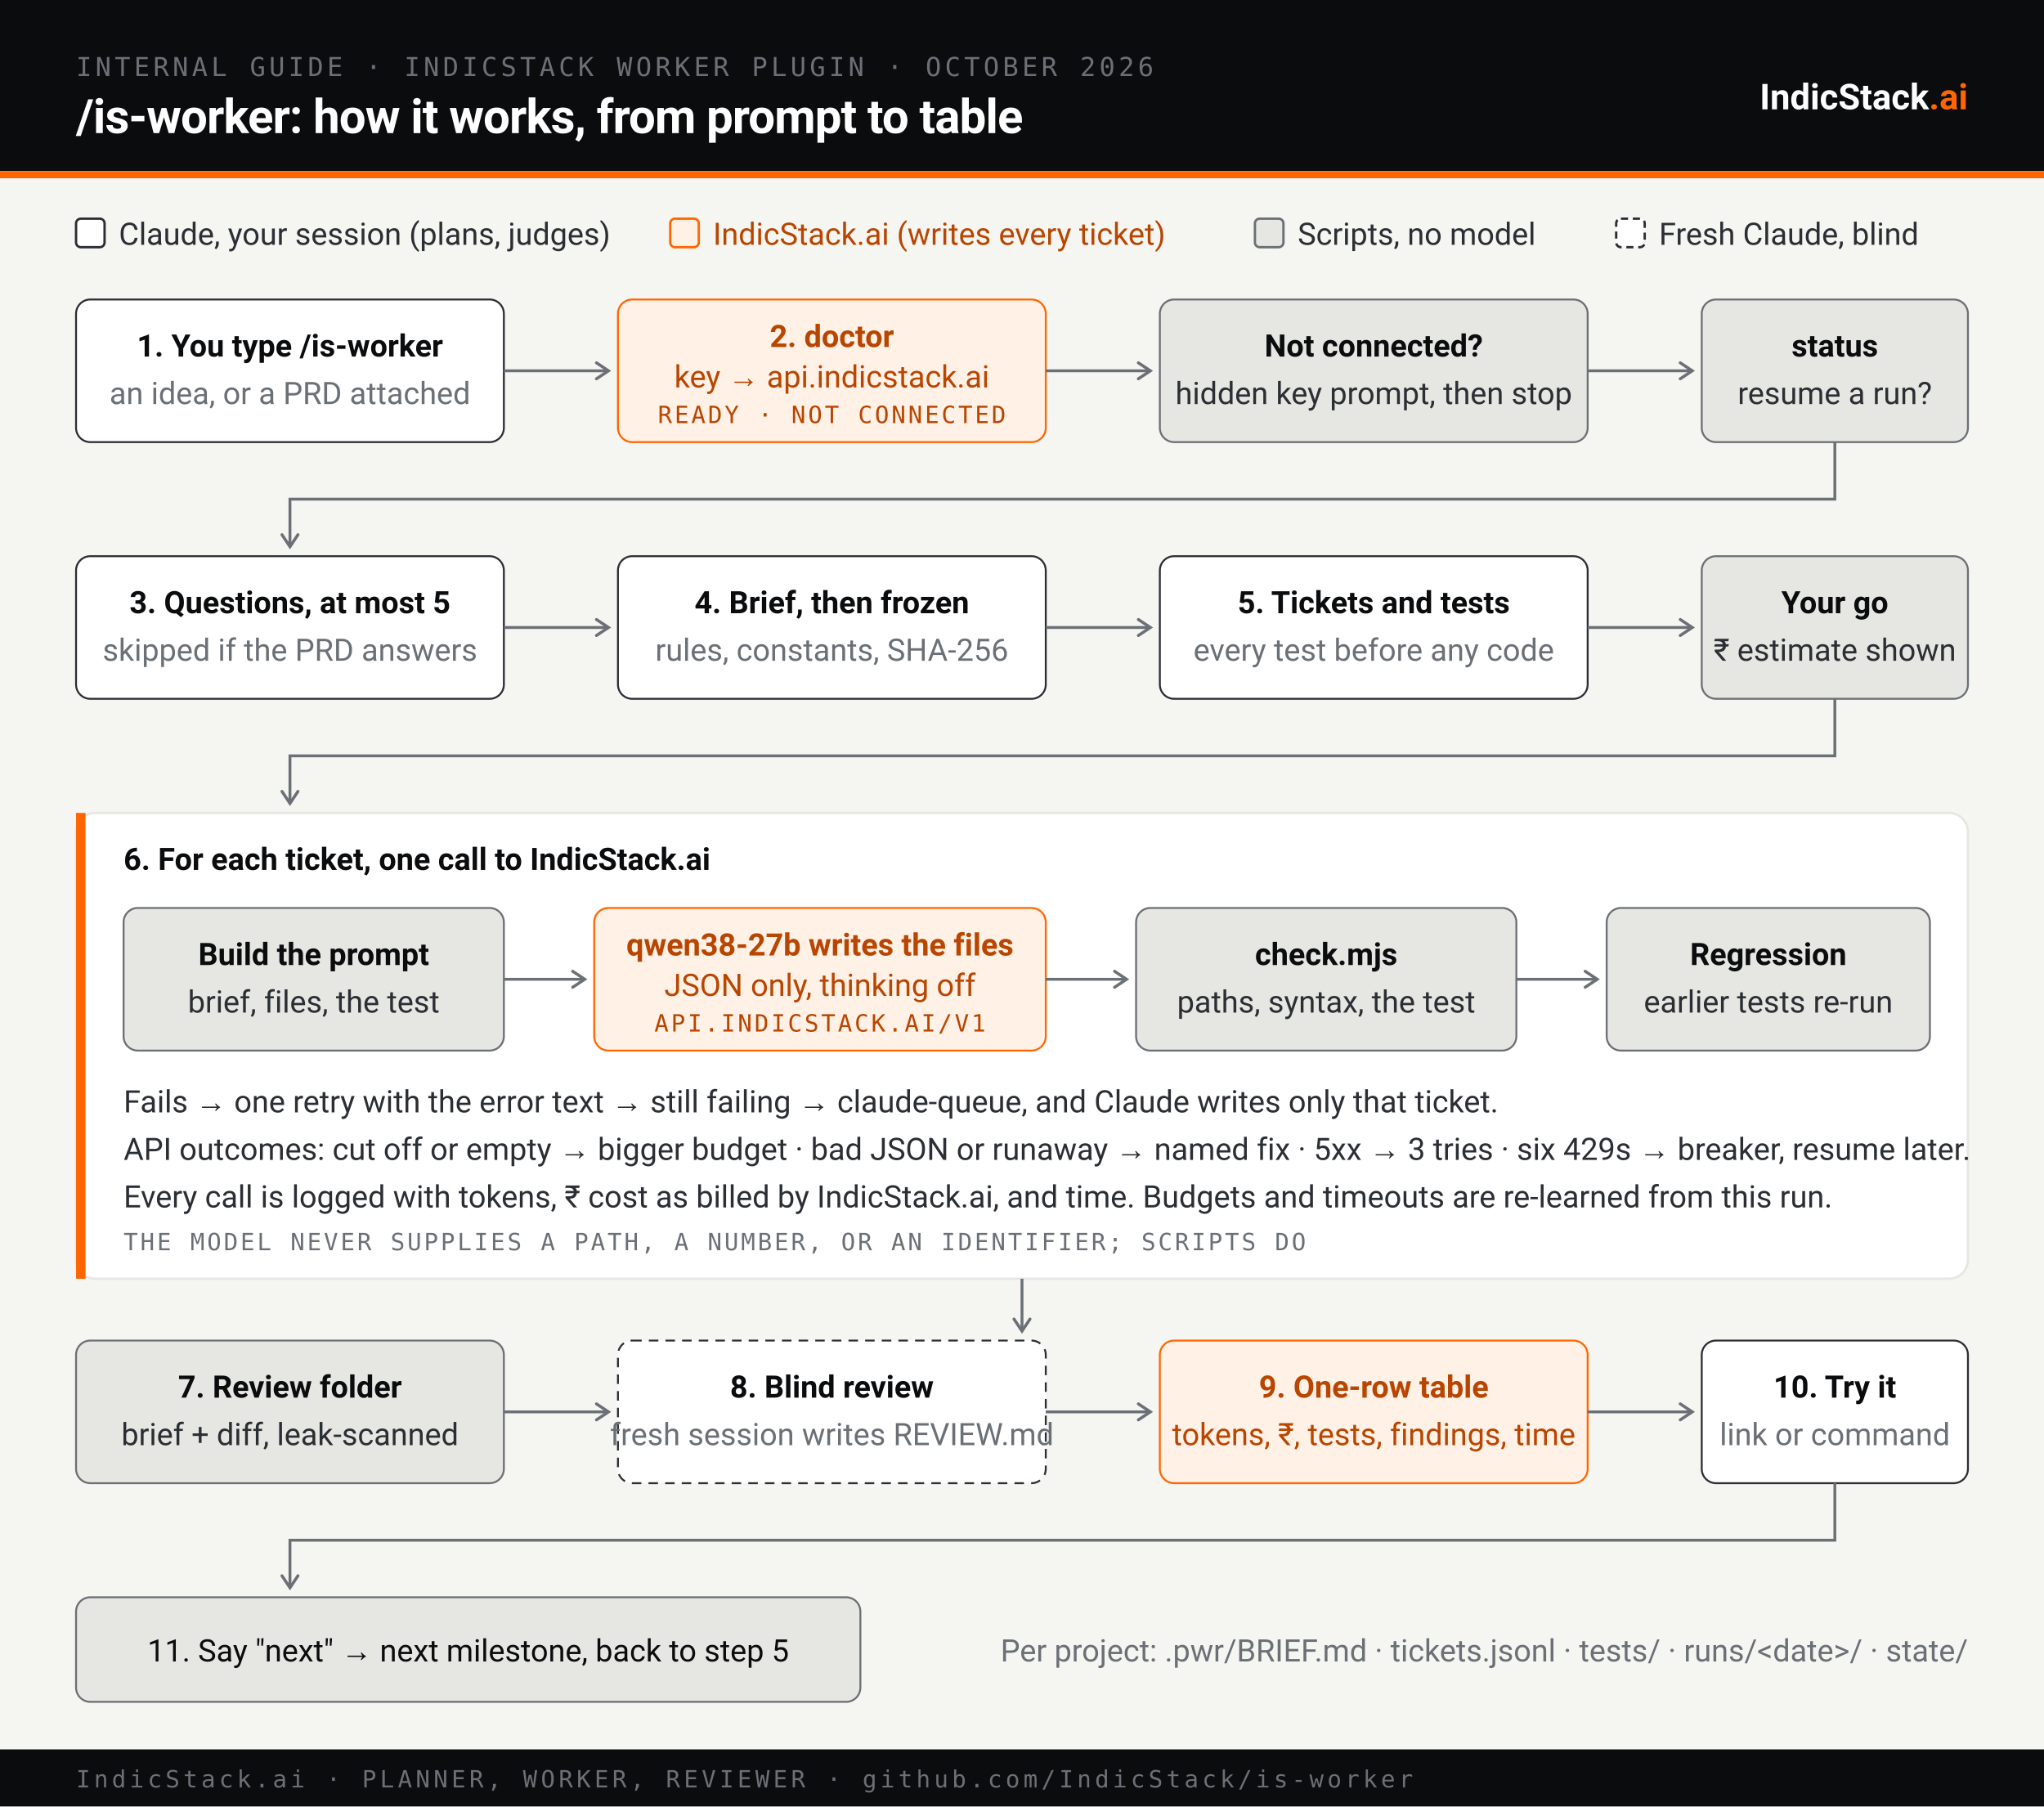
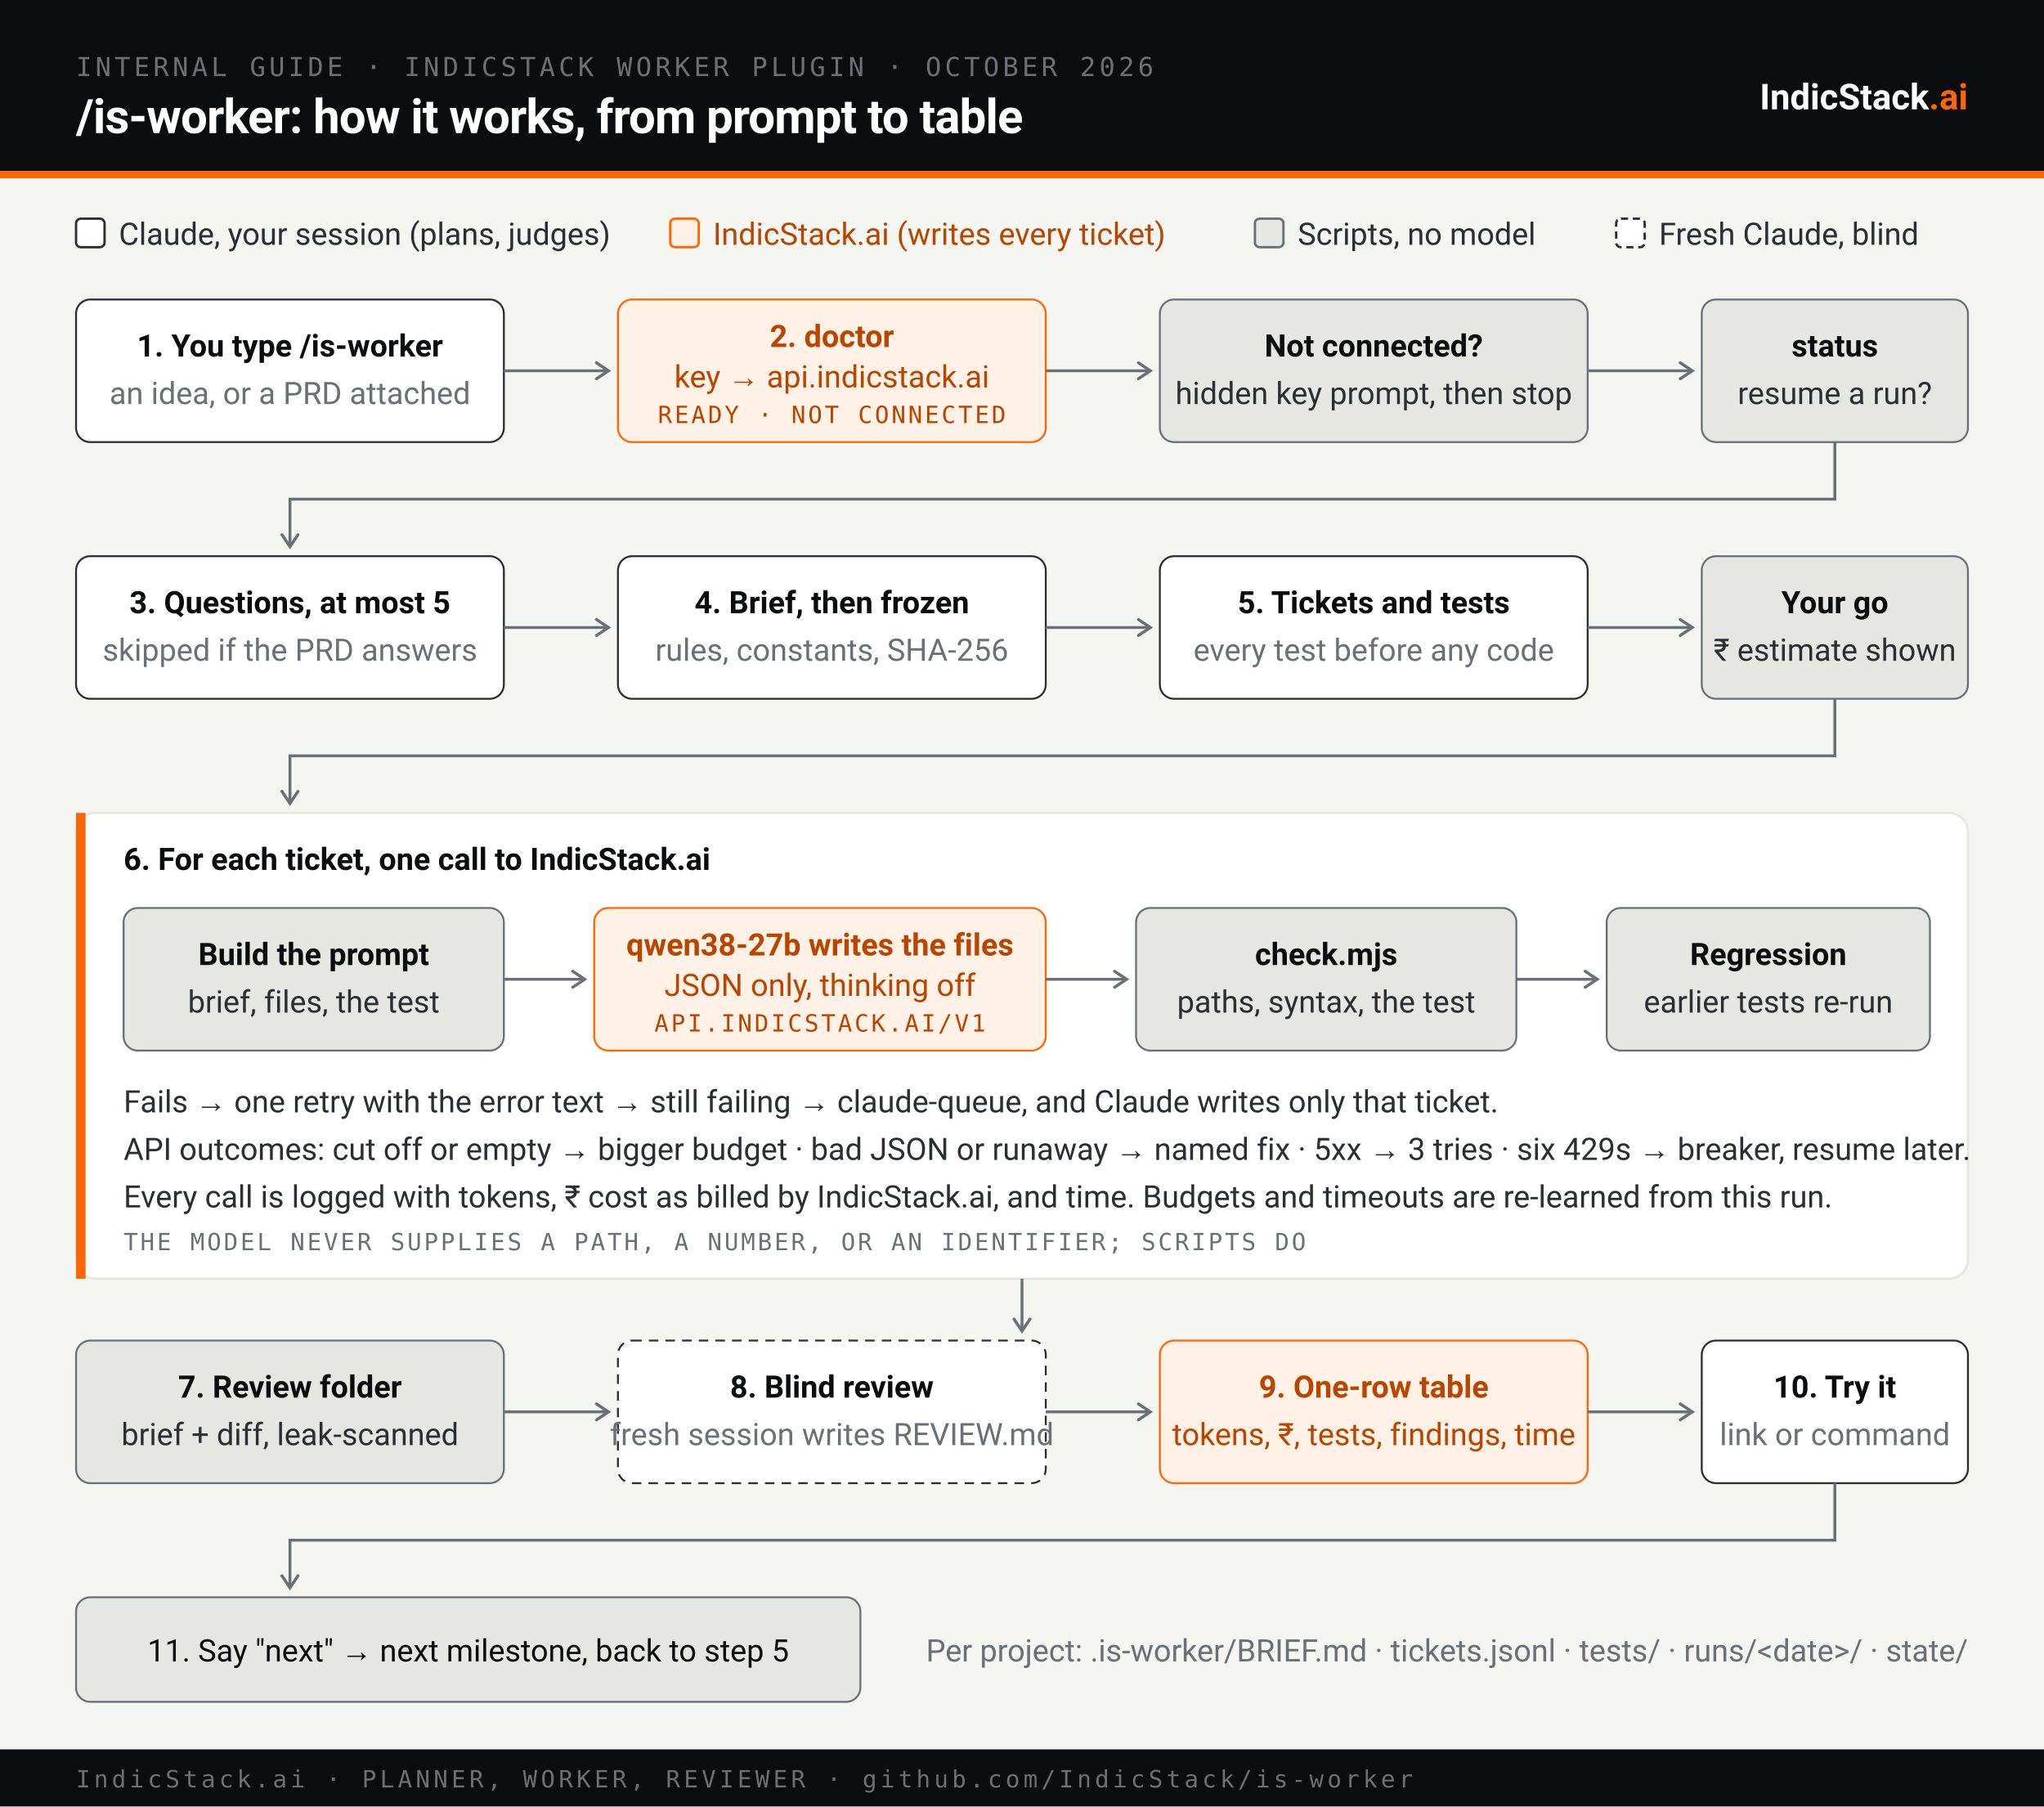
<svg xmlns="http://www.w3.org/2000/svg" width="860" height="760" viewBox="0 0 860 760" font-family="-apple-system, BlinkMacSystemFont, 'Segoe UI', Roboto, Arial, sans-serif" font-size="13">
  <defs>
    <marker id="a" viewBox="0 0 10 10" refX="8" refY="5" markerWidth="7" markerHeight="7" orient="auto">
      <path d="M2 1L8 5L2 9" fill="none" stroke="#6b7076" stroke-width="1.5" stroke-linecap="round" />
    </marker>
  </defs>
  <rect width="860" height="760" fill="#f5f5f2" />
  <rect x="0" y="0" width="860" height="72" fill="#0a0c0d" />
  <rect x="0" y="72" width="860" height="3" fill="#ff6602" />
  <text x="32" y="32" font-size="11" fill="#6b7076" font-family="'JetBrains Mono', Menlo, monospace" letter-spacing="1.5">INTERNAL GUIDE · INDICSTACK WORKER PLUGIN · OCTOBER 2026</text>
  <text x="32" y="56" font-size="20" font-weight="700" fill="#ffffff" letter-spacing="-0.3">/is-worker: how it works, from prompt to table</text>
  <text x="828" y="46" text-anchor="end" font-size="15" font-weight="600" fill="#ffffff">IndicStack<tspan fill="#ff6602">.ai</tspan>
  </text>
  <rect x="32" y="92" width="12" height="12" rx="2" fill="#ffffff" stroke="#2b2e33" />
  <text x="50" y="103" fill="#2b2e33">Claude, your session (plans, judges)</text>
  <rect x="282" y="92" width="12" height="12" rx="2" fill="#fff1e6" stroke="#ff6602" />
  <text x="300" y="103" fill="#b84500">IndicStack.ai (writes every ticket)</text>
  <rect x="528" y="92" width="12" height="12" rx="2" fill="#e6e6e3" stroke="#6b7076" />
  <text x="546" y="103" fill="#2b2e33">Scripts, no model</text>
  <rect x="680" y="92" width="12" height="12" rx="2" fill="#ffffff" stroke="#2b2e33" stroke-dasharray="3 2" />
  <text x="698" y="103" fill="#2b2e33">Fresh Claude, blind</text>
  <g>
    <rect x="32" y="126" width="180" height="60" rx="6" fill="#ffffff" stroke="#2b2e33" stroke-width="0.8" />
    <text x="122" y="150" text-anchor="middle" font-weight="600" fill="#0b0c0e">1. You type /is-worker</text>
    <text x="122" y="170" text-anchor="middle" fill="#6b7076">an idea, or a PRD attached</text>
  </g>
  <line x1="212" y1="156" x2="256" y2="156" stroke="#6b7076" stroke-width="1.2" marker-end="url(#a)" />
  <g>
    <rect x="260" y="126" width="180" height="60" rx="6" fill="#fff1e6" stroke="#ff6602" stroke-width="0.8" />
    <text x="350" y="146" text-anchor="middle" font-weight="600" fill="#b84500">2. doctor</text>
    <text x="350" y="163" text-anchor="middle" fill="#b84500">key → api.indicstack.ai</text>
    <text x="350" y="178" text-anchor="middle" font-size="10" fill="#b84500" font-family="'JetBrains Mono', Menlo, monospace" letter-spacing="1">READY · NOT CONNECTED</text>
  </g>
  <line x1="440" y1="156" x2="484" y2="156" stroke="#6b7076" stroke-width="1.2" marker-end="url(#a)" />
  <g>
    <rect x="488" y="126" width="180" height="60" rx="6" fill="#e6e6e3" stroke="#6b7076" stroke-width="0.8" />
    <text x="578" y="150" text-anchor="middle" font-weight="600" fill="#0b0c0e">Not connected?</text>
    <text x="578" y="170" text-anchor="middle" fill="#2b2e33">hidden key prompt, then stop</text>
  </g>
  <line x1="668" y1="156" x2="712" y2="156" stroke="#6b7076" stroke-width="1.2" marker-end="url(#a)" />
  <g>
    <rect x="716" y="126" width="112" height="60" rx="6" fill="#e6e6e3" stroke="#6b7076" stroke-width="0.8" />
    <text x="772" y="150" text-anchor="middle" font-weight="600" fill="#0b0c0e">status</text>
    <text x="772" y="170" text-anchor="middle" fill="#2b2e33">resume a run?</text>
  </g>
  <path d="M772 186 L772 210 L122 210 L122 230" fill="none" stroke="#6b7076" stroke-width="1.2" marker-end="url(#a)" />
  <g>
    <rect x="32" y="234" width="180" height="60" rx="6" fill="#ffffff" stroke="#2b2e33" stroke-width="0.8" />
    <text x="122" y="258" text-anchor="middle" font-weight="600" fill="#0b0c0e">3. Questions, at most 5</text>
    <text x="122" y="278" text-anchor="middle" fill="#6b7076">skipped if the PRD answers</text>
  </g>
  <line x1="212" y1="264" x2="256" y2="264" stroke="#6b7076" stroke-width="1.2" marker-end="url(#a)" />
  <g>
    <rect x="260" y="234" width="180" height="60" rx="6" fill="#ffffff" stroke="#2b2e33" stroke-width="0.8" />
    <text x="350" y="258" text-anchor="middle" font-weight="600" fill="#0b0c0e">4. Brief, then frozen</text>
    <text x="350" y="278" text-anchor="middle" fill="#6b7076">rules, constants, SHA-256</text>
  </g>
  <line x1="440" y1="264" x2="484" y2="264" stroke="#6b7076" stroke-width="1.2" marker-end="url(#a)" />
  <g>
    <rect x="488" y="234" width="180" height="60" rx="6" fill="#ffffff" stroke="#2b2e33" stroke-width="0.8" />
    <text x="578" y="258" text-anchor="middle" font-weight="600" fill="#0b0c0e">5. Tickets and tests</text>
    <text x="578" y="278" text-anchor="middle" fill="#6b7076">every test before any code</text>
  </g>
  <line x1="668" y1="264" x2="712" y2="264" stroke="#6b7076" stroke-width="1.2" marker-end="url(#a)" />
  <g>
    <rect x="716" y="234" width="112" height="60" rx="6" fill="#e6e6e3" stroke="#6b7076" stroke-width="0.8" />
    <text x="772" y="258" text-anchor="middle" font-weight="600" fill="#0b0c0e">Your go</text>
    <text x="772" y="278" text-anchor="middle" fill="#2b2e33">₹ estimate shown</text>
  </g>
  <path d="M772 294 L772 318 L122 318 L122 338" fill="none" stroke="#6b7076" stroke-width="1.2" marker-end="url(#a)" />
  <rect x="32" y="342" width="796" height="196" rx="8" fill="#ffffff" stroke="#e6e6e3" />
  <rect x="32" y="342" width="4" height="196" fill="#ff6602" />
  <text x="52" y="366" font-weight="600" fill="#0b0c0e">6. For each ticket, one call to IndicStack.ai</text>
  <g>
    <rect x="52" y="382" width="160" height="60" rx="6" fill="#e6e6e3" stroke="#6b7076" stroke-width="0.8" />
    <text x="132" y="406" text-anchor="middle" font-weight="600" fill="#0b0c0e">Build the prompt</text>
    <text x="132" y="426" text-anchor="middle" fill="#2b2e33">brief, files, the test</text>
  </g>
  <line x1="212" y1="412" x2="246" y2="412" stroke="#6b7076" stroke-width="1.2" marker-end="url(#a)" />
  <g>
    <rect x="250" y="382" width="190" height="60" rx="6" fill="#fff1e6" stroke="#ff6602" stroke-width="0.8" />
    <text x="345" y="402" text-anchor="middle" font-weight="600" fill="#b84500">qwen38-27b writes the files</text>
    <text x="345" y="419" text-anchor="middle" fill="#b84500">JSON only, thinking off</text>
    <text x="345" y="434" text-anchor="middle" font-size="10" fill="#b84500" font-family="'JetBrains Mono', Menlo, monospace" letter-spacing="1">API.INDICSTACK.AI/V1</text>
  </g>
  <line x1="440" y1="412" x2="474" y2="412" stroke="#6b7076" stroke-width="1.2" marker-end="url(#a)" />
  <g>
    <rect x="478" y="382" width="160" height="60" rx="6" fill="#e6e6e3" stroke="#6b7076" stroke-width="0.8" />
    <text x="558" y="406" text-anchor="middle" font-weight="600" fill="#0b0c0e">check.mjs</text>
    <text x="558" y="426" text-anchor="middle" fill="#2b2e33">paths, syntax, the test</text>
  </g>
  <line x1="638" y1="412" x2="672" y2="412" stroke="#6b7076" stroke-width="1.2" marker-end="url(#a)" />
  <g>
    <rect x="676" y="382" width="136" height="60" rx="6" fill="#e6e6e3" stroke="#6b7076" stroke-width="0.8" />
    <text x="744" y="406" text-anchor="middle" font-weight="600" fill="#0b0c0e">Regression</text>
    <text x="744" y="426" text-anchor="middle" fill="#2b2e33">earlier tests re-run</text>
  </g>
  <text x="52" y="468" fill="#2b2e33">Fails → one retry with the error text → still failing → claude-queue, and Claude writes only that ticket.</text>
  <text x="52" y="488" fill="#2b2e33">API outcomes: cut off or empty → bigger budget · bad JSON or runaway → named fix · 5xx → 3 tries · six 429s → breaker, resume later.</text>
  <text x="52" y="508" fill="#2b2e33">Every call is logged with tokens, ₹ cost as billed by IndicStack.ai, and time. Budgets and timeouts are re-learned from this run.</text>
  <text x="52" y="526" font-size="10" fill="#6b7076" font-family="'JetBrains Mono', Menlo, monospace" letter-spacing="1">THE MODEL NEVER SUPPLIES A PATH, A NUMBER, OR AN IDENTIFIER; SCRIPTS DO</text>
  <path d="M430 538 L430 560" fill="none" stroke="#6b7076" stroke-width="1.2" marker-end="url(#a)" />
  <g>
    <rect x="32" y="564" width="180" height="60" rx="6" fill="#e6e6e3" stroke="#6b7076" stroke-width="0.8" />
    <text x="122" y="588" text-anchor="middle" font-weight="600" fill="#0b0c0e">7. Review folder</text>
    <text x="122" y="608" text-anchor="middle" fill="#2b2e33">brief + diff, leak-scanned</text>
  </g>
  <line x1="212" y1="594" x2="256" y2="594" stroke="#6b7076" stroke-width="1.2" marker-end="url(#a)" />
  <g>
    <rect x="260" y="564" width="180" height="60" rx="6" fill="#ffffff" stroke="#2b2e33" stroke-width="0.8" stroke-dasharray="4 3" />
    <text x="350" y="588" text-anchor="middle" font-weight="600" fill="#0b0c0e">8. Blind review</text>
    <text x="350" y="608" text-anchor="middle" fill="#6b7076">fresh session writes REVIEW.md</text>
  </g>
  <line x1="440" y1="594" x2="484" y2="594" stroke="#6b7076" stroke-width="1.2" marker-end="url(#a)" />
  <g>
    <rect x="488" y="564" width="180" height="60" rx="6" fill="#fff1e6" stroke="#ff6602" stroke-width="0.8" />
    <text x="578" y="588" text-anchor="middle" font-weight="600" fill="#b84500">9. One-row table</text>
    <text x="578" y="608" text-anchor="middle" fill="#b84500">tokens, ₹, tests, findings, time</text>
  </g>
  <line x1="668" y1="594" x2="712" y2="594" stroke="#6b7076" stroke-width="1.2" marker-end="url(#a)" />
  <g>
    <rect x="716" y="564" width="112" height="60" rx="6" fill="#ffffff" stroke="#2b2e33" stroke-width="0.8" />
    <text x="772" y="588" text-anchor="middle" font-weight="600" fill="#0b0c0e">10. Try it</text>
    <text x="772" y="608" text-anchor="middle" fill="#6b7076">link or command</text>
  </g>
  <path d="M772 624 L772 648 L122 648 L122 668" fill="none" stroke="#6b7076" stroke-width="1.2" marker-end="url(#a)" />
  <g>
    <rect x="32" y="672" width="330" height="44" rx="6" fill="#e6e6e3" stroke="#6b7076" stroke-width="0.8" />
    <text x="197" y="699" text-anchor="middle" fill="#0b0c0e">11. Say "next" → next milestone, back to step 5</text>
  </g>
-   <text x="828" y="699" text-anchor="end" fill="#6b7076">Per project: .pwr/BRIEF.md · tickets.jsonl · tests/ · runs/&lt;date&gt;/ · state/</text>
+   <text x="828" y="699" text-anchor="end" fill="#6b7076">Per project: .is-worker/BRIEF.md · tickets.jsonl · tests/ · runs/&lt;date&gt;/ · state/</text>
  <rect x="0" y="736" width="860" height="24" fill="#0a0c0d" />
  <text x="32" y="752" font-size="10" fill="#6b7076" font-family="'JetBrains Mono', Menlo, monospace" letter-spacing="1.5">IndicStack.ai · PLANNER, WORKER, REVIEWER · github.com/IndicStack/is-worker</text>
</svg>
